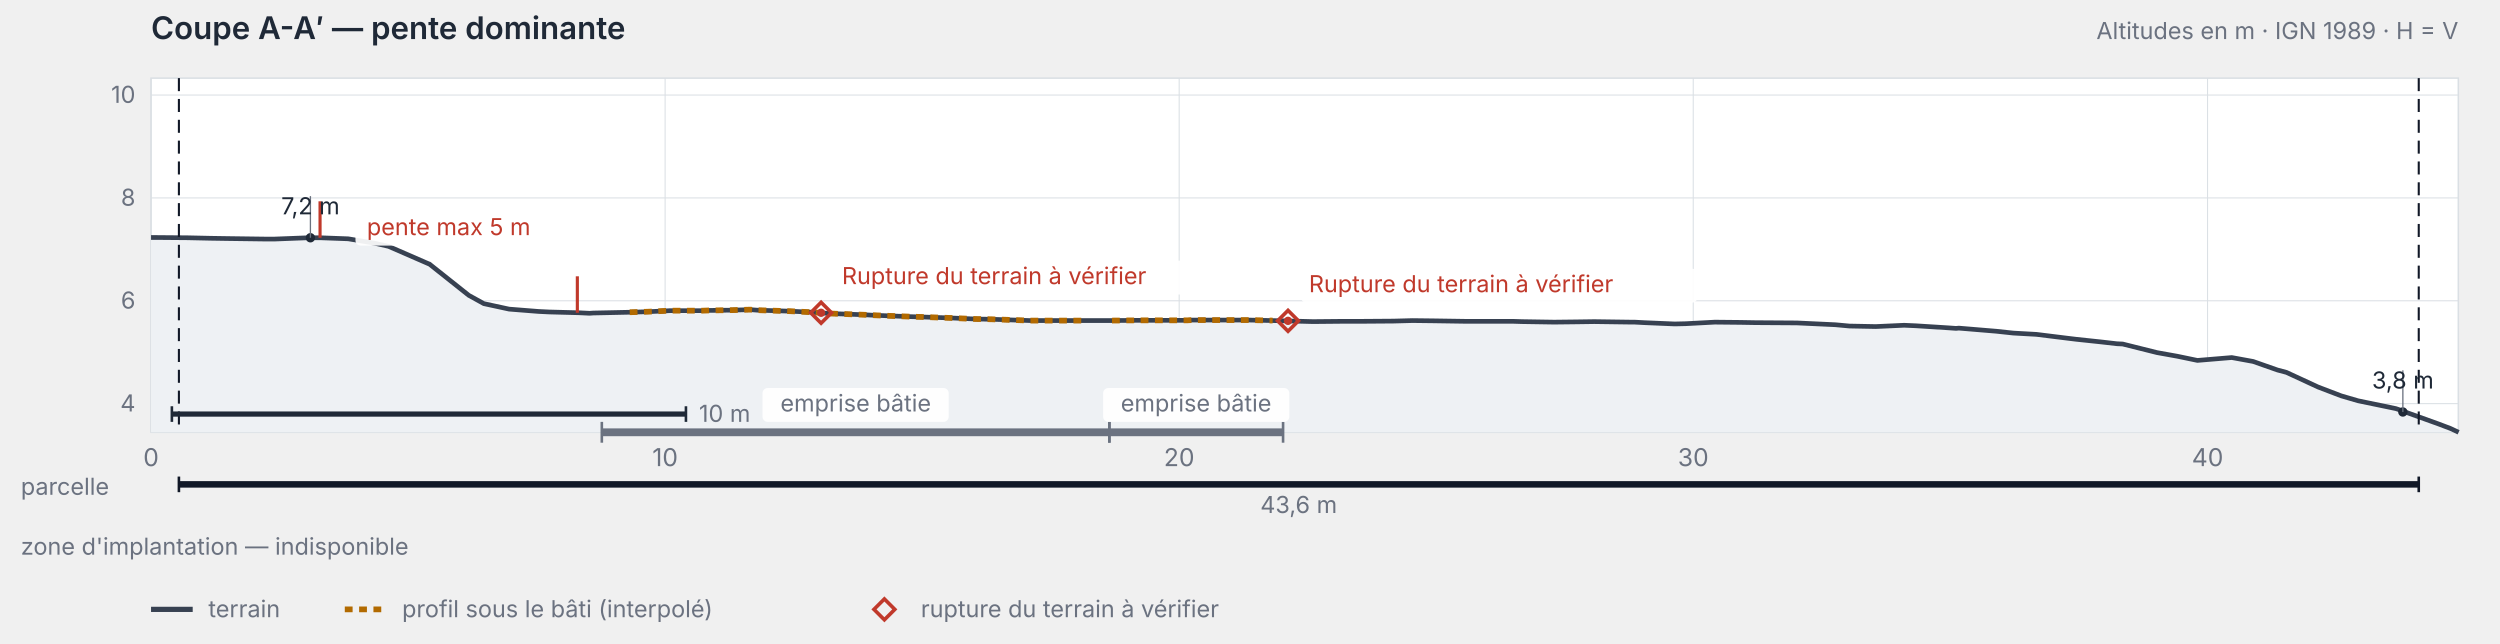
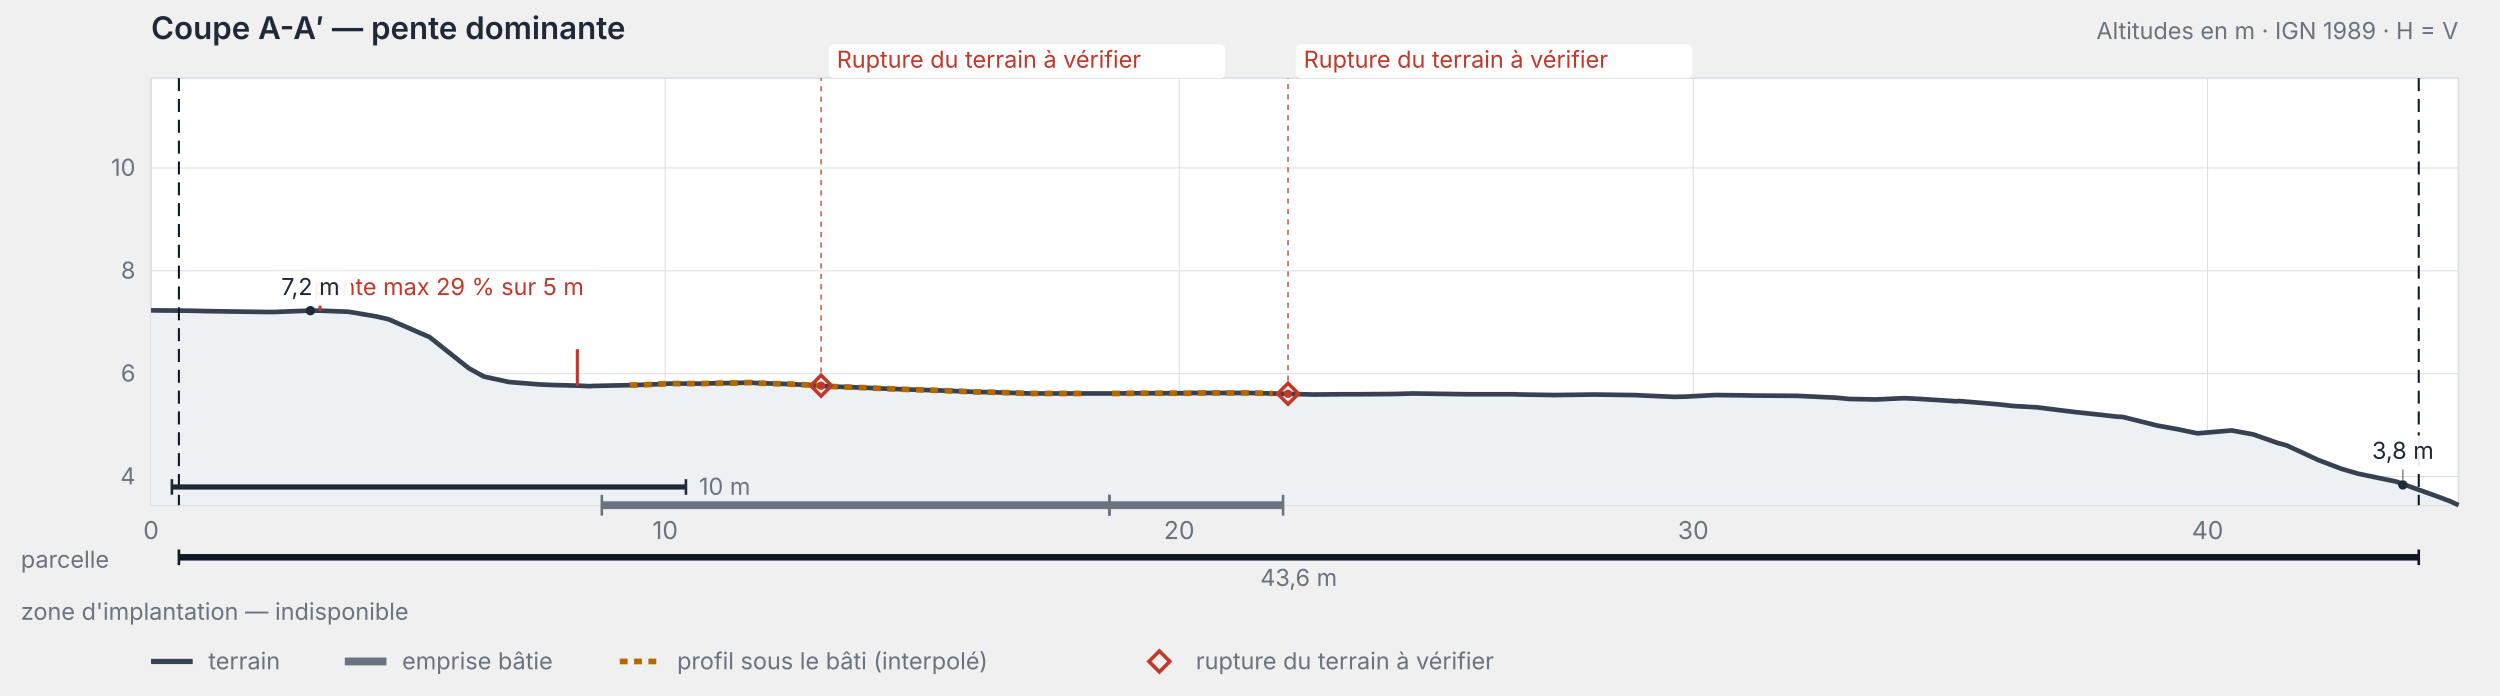
- <svg xmlns="http://www.w3.org/2000/svg" viewBox="0 0 960 247" width="960" height="247" role="img" aria-label="Coupe A-A′ — pente dominante" font-family="Inter, Helvetica, Arial, sans-serif" data-plot-x0="58.0" data-plot-x1="944.0" style="background:#ffffff">
+ <svg xmlns="http://www.w3.org/2000/svg" viewBox="0 0 960 267" width="960" height="267" role="img" aria-label="Coupe A-A′ — pente dominante" font-family="Inter, Helvetica, Arial, sans-serif" data-plot-x0="58.0" data-plot-x1="944.0" style="background:#ffffff">
  <text x="58" y="15" font-size="12" font-weight="600" fill="#1f2937">Coupe A-A′ — pente dominante</text>
  <text x="944" y="15" text-anchor="end" font-size="9" fill="#6b7280">Altitudes en m · IGN 1989 · H = V</text>
-   <rect x="58.0" y="30" width="886.0" height="136.0" fill="#ffffff" stroke="#dadfe4" stroke-width="0.6" />
-   <line x1="58.0" y1="30" x2="58.0" y2="166.0" stroke="#dadfe4" stroke-width="0.4" />
-   <text x="58.0" y="179.0" text-anchor="middle" font-size="9.5" fill="#6b7280">0</text>
-   <line x1="255.4" y1="30" x2="255.4" y2="166.0" stroke="#dadfe4" stroke-width="0.4" />
-   <text x="255.4" y="179.0" text-anchor="middle" font-size="9.5" fill="#6b7280">10</text>
-   <line x1="452.8" y1="30" x2="452.8" y2="166.0" stroke="#dadfe4" stroke-width="0.4" />
-   <text x="452.8" y="179.0" text-anchor="middle" font-size="9.5" fill="#6b7280">20</text>
-   <line x1="650.2" y1="30" x2="650.2" y2="166.0" stroke="#dadfe4" stroke-width="0.4" />
-   <text x="650.2" y="179.0" text-anchor="middle" font-size="9.5" fill="#6b7280">30</text>
-   <line x1="847.7" y1="30" x2="847.7" y2="166.0" stroke="#dadfe4" stroke-width="0.4" />
-   <text x="847.7" y="179.0" text-anchor="middle" font-size="9.5" fill="#6b7280">40</text>
-   <line x1="58.0" y1="155.0" x2="944.0" y2="155.0" stroke="#dadfe4" stroke-width="0.4" />
-   <text x="52.0" y="158.0" text-anchor="end" font-size="9" fill="#6b7280">4</text>
-   <line x1="58.0" y1="115.5" x2="944.0" y2="115.5" stroke="#dadfe4" stroke-width="0.4" />
-   <text x="52.0" y="118.5" text-anchor="end" font-size="9" fill="#6b7280">6</text>
-   <line x1="58.0" y1="76.0" x2="944.0" y2="76.0" stroke="#dadfe4" stroke-width="0.4" />
-   <text x="52.0" y="79.0" text-anchor="end" font-size="9" fill="#6b7280">8</text>
-   <line x1="58.0" y1="36.5" x2="944.0" y2="36.5" stroke="#dadfe4" stroke-width="0.4" />
-   <text x="52.0" y="39.5" text-anchor="end" font-size="9" fill="#6b7280">10</text>
-   <polygon points="58.0,91.2 60.0,91.2 72.0,91.3 81.0,91.5 87.4,91.6 101.9,91.8 102.9,91.8 105.4,91.8 118.3,91.3 122.9,91.3 133.7,91.7 143.9,93.4 149.2,94.6 163.9,101.0 164.6,101.3 164.9,101.4 180.0,113.4 185.8,116.6 195.5,118.7 206.8,119.6 210.9,119.8 222.3,120.1 226.4,120.3 227.8,120.2 241.8,119.9 248.8,119.7 257.2,119.3 269.7,119.3 272.6,119.2 280.8,119.1 288.1,118.9 290.7,119.1 303.5,119.5 311.7,119.9 319.0,120.4 332.7,120.9 334.4,121.0 339.2,121.2 349.8,121.6 353.6,121.7 365.3,122.1 374.6,122.5 380.7,122.6 395.6,123.1 396.1,123.1 397.7,123.1 411.6,123.1 416.6,123.1 427.0,123.1 437.5,123.0 442.4,123.0 456.1,123.0 457.9,122.9 458.5,122.9 473.3,122.9 479.5,122.9 488.7,123.1 500.5,123.4 504.2,123.5 514.5,123.4 519.6,123.4 521.4,123.4 535.1,123.3 542.4,123.1 550.5,123.2 563.4,123.4 565.9,123.4 573.0,123.4 581.3,123.4 584.4,123.5 596.8,123.7 605.3,123.6 612.2,123.5 626.3,123.7 627.7,123.7 631.4,123.9 643.1,124.4 647.3,124.3 658.5,123.7 668.3,123.8 674.0,123.9 689.2,124.0 689.4,124.0 689.9,124.0 704.8,124.7 710.2,125.2 720.3,125.4 731.2,124.9 735.7,125.1 748.3,125.9 751.1,126.1 752.2,126.0 766.6,127.2 773.1,127.9 782.0,128.4 794.1,129.9 797.4,130.3 806.8,131.3 812.9,132.0 815.1,132.1 828.3,135.4 836.1,136.8 843.8,138.4 857.0,137.3 859.2,137.7 865.2,138.8 874.6,142.1 878.0,143.0 890.1,148.6 899.0,152.0 905.5,153.9 920.0,156.9 920.9,157.2 923.6,158.2 936.4,162.8 940.9,164.5 944.1,166.0 944.1,166.0 58.0,166.0" fill="#eef1f4" stroke="none" />
-   <polyline points="58.0,91.2 60.0,91.2 72.0,91.3 81.0,91.5 87.4,91.6 101.9,91.8 102.9,91.8 105.4,91.8 118.3,91.3 122.9,91.3 133.7,91.7 143.9,93.4 149.2,94.6 163.9,101.0 164.6,101.3 164.9,101.4 180.0,113.4 185.8,116.6 195.5,118.7 206.8,119.6 210.9,119.8 222.3,120.1 226.4,120.3 227.8,120.2 241.8,119.9 248.8,119.7 257.2,119.3 269.7,119.3 272.6,119.2 280.8,119.1 288.1,118.9 290.7,119.1 303.5,119.5 311.7,119.9 319.0,120.4 332.7,120.9 334.4,121.0 339.2,121.2 349.8,121.6 353.6,121.7 365.3,122.1 374.6,122.5 380.7,122.6 395.6,123.1 396.1,123.1 397.7,123.1 411.6,123.1 416.6,123.1 427.0,123.1 437.5,123.0 442.4,123.0 456.1,123.0 457.9,122.9 458.5,122.9 473.3,122.9 479.5,122.9 488.7,123.1 500.5,123.4 504.2,123.5 514.5,123.4 519.6,123.4 521.4,123.4 535.1,123.3 542.4,123.1 550.5,123.2 563.4,123.4 565.9,123.4 573.0,123.4 581.3,123.4 584.4,123.5 596.8,123.7 605.3,123.6 612.2,123.5 626.3,123.7 627.7,123.7 631.4,123.9 643.1,124.4 647.3,124.3 658.5,123.7 668.3,123.8 674.0,123.9 689.2,124.0 689.4,124.0 689.9,124.0 704.8,124.7 710.2,125.2 720.3,125.4 731.2,124.9 735.7,125.1 748.3,125.9 751.1,126.1 752.2,126.0 766.6,127.2 773.1,127.9 782.0,128.4 794.1,129.9 797.4,130.3 806.8,131.3 812.9,132.0 815.1,132.1 828.3,135.4 836.1,136.8 843.8,138.4 857.0,137.3 859.2,137.7 865.2,138.8 874.6,142.1 878.0,143.0 890.1,148.6 899.0,152.0 905.5,153.9 920.0,156.9 920.9,157.2 923.6,158.2 936.4,162.8 940.9,164.5 944.1,166.0" fill="none" stroke="#374151" stroke-width="1.8" />
-   <polyline points="241.8,119.9 248.8,119.7 257.2,119.3 269.7,119.3 272.6,119.2 280.8,119.1 288.1,118.9 290.7,119.1 303.5,119.5 311.7,119.9 319.0,120.4 332.7,120.9 334.4,121.0 339.2,121.2 349.8,121.6 353.6,121.7 365.3,122.1 374.6,122.5 380.7,122.6 395.6,123.1 396.1,123.1 397.7,123.1 411.6,123.1 416.6,123.1" fill="none" stroke="#b26a00" stroke-width="2.2" stroke-dasharray="3 2.5" />
-   <polyline points="427.0,123.1 437.5,123.0 442.4,123.0 456.1,123.0 457.9,122.9 458.5,122.9 473.3,122.9 479.5,122.9 488.7,123.1" fill="none" stroke="#b26a00" stroke-width="2.2" stroke-dasharray="3 2.5" />
-   <line x1="231.1" y1="166.0" x2="426.0" y2="166.0" stroke="#6b7280" stroke-width="3" />
-   <line x1="231.1" y1="162.0" x2="231.1" y2="170.0" stroke="#6b7280" stroke-width="1" />
-   <line x1="426.0" y1="162.0" x2="426.0" y2="170.0" stroke="#6b7280" stroke-width="1" />
-   <path d="M315.3,116.1 l4,4 l-4,4 l-4,-4 z" fill="none" stroke="#c0392b" stroke-width="1.4" />
-   <circle cx="315.3" cy="120.1" r="1.6" fill="#c0392b" />
-   <line x1="426.0" y1="166.0" x2="492.7" y2="166.0" stroke="#6b7280" stroke-width="3" />
-   <line x1="426.0" y1="162.0" x2="426.0" y2="170.0" stroke="#6b7280" stroke-width="1" />
-   <line x1="492.7" y1="162.0" x2="492.7" y2="170.0" stroke="#6b7280" stroke-width="1" />
-   <path d="M494.6,119.2 l4,4 l-4,4 l-4,-4 z" fill="none" stroke="#c0392b" stroke-width="1.4" />
-   <circle cx="494.6" cy="123.2" r="1.6" fill="#c0392b" />
-   <line x1="68.7" y1="30" x2="68.7" y2="166.0" stroke="#111827" stroke-width="0.8" stroke-dasharray="5 3" />
-   <line x1="928.8" y1="30" x2="928.8" y2="166.0" stroke="#111827" stroke-width="0.8" stroke-dasharray="5 3" />
-   <line x1="122.9" y1="91.3" x2="122.9" y2="77.3" stroke="#c0392b" stroke-width="1.2" />
-   <line x1="221.7" y1="120.1" x2="221.7" y2="106.1" stroke="#c0392b" stroke-width="1.2" />
-   <circle cx="119.2" cy="91.3" r="1.8" fill="#1f2937" />
-   <line x1="119.2" y1="91.3" x2="119.2" y2="75.3" stroke="#6b7280" stroke-width="0.5" />
-   <text x="119.2" y="82.3" text-anchor="middle" font-size="9" fill="#1f2937">7,2 m</text>
-   <circle cx="922.7" cy="158.2" r="1.8" fill="#1f2937" />
-   <line x1="922.7" y1="158.2" x2="922.7" y2="142.2" stroke="#6b7280" stroke-width="0.5" />
-   <text x="922.7" y="149.2" text-anchor="middle" font-size="9" fill="#1f2937">3,8 m</text>
-   <line x1="66.0" y1="159.0" x2="263.4" y2="159.0" stroke="#1f2937" stroke-width="2" />
-   <line x1="66.0" y1="156.0" x2="66.0" y2="162.0" stroke="#1f2937" stroke-width="1" />
-   <line x1="263.4" y1="156.0" x2="263.4" y2="162.0" stroke="#1f2937" stroke-width="1" />
-   <text x="268.4" y="162.0" font-size="9" fill="#6b7280">10 m</text>
-   <text x="8" y="190.0" font-size="9" fill="#6b7280">parcelle</text>
-   <line x1="68.7" y1="186.0" x2="928.8" y2="186.0" stroke="#111827" stroke-width="2.5" data-band="parcelle" data-d0="0.54" data-d1="44.11" />
-   <line x1="68.7" y1="183.0" x2="68.7" y2="189.0" stroke="#111827" stroke-width="1" />
-   <line x1="928.8" y1="183.0" x2="928.8" y2="189.0" stroke="#111827" stroke-width="1" />
-   <text x="498.7" y="197.0" text-anchor="middle" font-size="9" fill="#6b7280">43,6 m</text>
-   <text x="8" y="213.0" font-size="9" fill="#6b7280">zone d'implantation — indisponible</text>
-   <line x1="58.0" y1="234.0" x2="74.0" y2="234.0" stroke="#374151" stroke-width="2" />
-   <text x="80.0" y="237.0" font-size="9" fill="#6b7280">terrain</text>
-   <line x1="132.4" y1="234.0" x2="148.4" y2="234.0" stroke="#b26a00" stroke-width="2.2" stroke-dasharray="3 2.5" />
-   <text x="154.4" y="237.0" font-size="9" fill="#6b7280">profil sous le bâti (interpolé)</text>
-   <path d="M339.6,230.0 l4,4 l-4,4 l-4,-4 z" fill="none" stroke="#c0392b" stroke-width="1.4" />
-   <text x="353.6" y="237.0" font-size="9" fill="#6b7280">rupture du terrain à vérifier</text>
-   <rect x="292.8" y="149.0" width="71.5" height="13.0" rx="2" fill="#ffffff" opacity="0.92" />
-   <text x="328.6" y="158.0" text-anchor="middle" font-size="9" fill="#6b7280">emprise bâtie</text>
-   <rect x="320.3" y="100.1" width="152.2" height="13.0" rx="2" fill="#ffffff" opacity="0.92" />
-   <text x="323.3" y="109.1" text-anchor="start" font-size="9" fill="#c0392b">Rupture du terrain à vérifier</text>
-   <rect x="423.6" y="149.0" width="71.5" height="13.0" rx="2" fill="#ffffff" opacity="0.92" />
-   <text x="459.3" y="158.0" text-anchor="middle" font-size="9" fill="#6b7280">emprise bâtie</text>
-   <rect x="499.6" y="103.2" width="152.2" height="13.0" rx="2" fill="#ffffff" opacity="0.92" />
-   <text x="502.6" y="112.2" text-anchor="start" font-size="9" fill="#c0392b">Rupture du terrain à vérifier</text>
-   <rect x="136.5" y="81.3" width="71.5" height="13.0" rx="2" fill="#ffffff" opacity="0.92" />
-   <text x="172.3" y="90.3" text-anchor="middle" font-size="9" fill="#c0392b">pente max 5 m</text>
+   <rect x="58.0" y="30" width="886.0" height="164.0" fill="#ffffff" stroke="#dadfe4" stroke-width="0.6" />
+   <line x1="58.0" y1="30" x2="58.0" y2="194.0" stroke="#dadfe4" stroke-width="0.4" />
+   <text x="58.0" y="207.0" text-anchor="middle" font-size="9.5" fill="#6b7280">0</text>
+   <line x1="255.4" y1="30" x2="255.4" y2="194.0" stroke="#dadfe4" stroke-width="0.4" />
+   <text x="255.4" y="207.0" text-anchor="middle" font-size="9.5" fill="#6b7280">10</text>
+   <line x1="452.8" y1="30" x2="452.8" y2="194.0" stroke="#dadfe4" stroke-width="0.4" />
+   <text x="452.8" y="207.0" text-anchor="middle" font-size="9.5" fill="#6b7280">20</text>
+   <line x1="650.2" y1="30" x2="650.2" y2="194.0" stroke="#dadfe4" stroke-width="0.4" />
+   <text x="650.2" y="207.0" text-anchor="middle" font-size="9.5" fill="#6b7280">30</text>
+   <line x1="847.7" y1="30" x2="847.7" y2="194.0" stroke="#dadfe4" stroke-width="0.4" />
+   <text x="847.7" y="207.0" text-anchor="middle" font-size="9.5" fill="#6b7280">40</text>
+   <line x1="58.0" y1="183.0" x2="944.0" y2="183.0" stroke="#dadfe4" stroke-width="0.4" />
+   <text x="52.0" y="186.0" text-anchor="end" font-size="9" fill="#6b7280">4</text>
+   <line x1="58.0" y1="143.5" x2="944.0" y2="143.5" stroke="#dadfe4" stroke-width="0.4" />
+   <text x="52.0" y="146.5" text-anchor="end" font-size="9" fill="#6b7280">6</text>
+   <line x1="58.0" y1="104.0" x2="944.0" y2="104.0" stroke="#dadfe4" stroke-width="0.4" />
+   <text x="52.0" y="107.0" text-anchor="end" font-size="9" fill="#6b7280">8</text>
+   <line x1="58.0" y1="64.5" x2="944.0" y2="64.5" stroke="#dadfe4" stroke-width="0.4" />
+   <text x="52.0" y="67.5" text-anchor="end" font-size="9" fill="#6b7280">10</text>
+   <polygon points="58.0,119.2 60.0,119.2 72.0,119.3 81.0,119.5 87.4,119.6 101.9,119.8 102.9,119.8 105.4,119.8 118.3,119.3 122.9,119.3 133.7,119.7 143.9,121.4 149.2,122.6 163.9,129.0 164.6,129.3 164.9,129.4 180.0,141.4 185.8,144.6 195.5,146.7 206.8,147.6 210.9,147.8 222.3,148.1 226.4,148.3 227.8,148.2 241.8,147.9 248.8,147.7 257.2,147.3 269.7,147.3 272.6,147.2 280.8,147.1 288.1,146.9 290.7,147.1 303.5,147.5 311.7,147.9 319.0,148.4 332.7,148.9 334.4,149.0 339.2,149.2 349.8,149.6 353.6,149.7 365.3,150.1 374.6,150.5 380.7,150.6 395.6,151.1 396.1,151.1 397.7,151.1 411.6,151.1 416.6,151.1 427.0,151.1 437.5,151.0 442.4,151.0 456.1,151.0 457.9,150.9 458.5,150.9 473.3,150.9 479.5,150.9 488.7,151.1 500.5,151.4 504.2,151.5 514.5,151.4 519.6,151.4 521.4,151.4 535.1,151.3 542.4,151.1 550.5,151.2 563.4,151.4 565.9,151.4 573.0,151.4 581.3,151.4 584.4,151.5 596.8,151.7 605.3,151.6 612.2,151.5 626.3,151.7 627.7,151.7 631.4,151.9 643.1,152.4 647.3,152.3 658.5,151.7 668.3,151.8 674.0,151.9 689.2,152.0 689.4,152.0 689.9,152.0 704.8,152.7 710.2,153.2 720.3,153.4 731.2,152.9 735.7,153.1 748.3,153.9 751.1,154.1 752.2,154.0 766.6,155.2 773.1,155.9 782.0,156.4 794.1,157.9 797.4,158.3 806.8,159.3 812.9,160.0 815.1,160.1 828.3,163.4 836.1,164.8 843.8,166.4 857.0,165.3 859.2,165.7 865.2,166.8 874.6,170.1 878.0,171.0 890.1,176.6 899.0,180.0 905.5,181.9 920.0,184.9 920.9,185.2 923.6,186.2 936.4,190.8 940.9,192.5 944.1,194.0 944.1,194.0 58.0,194.0" fill="#eef1f4" stroke="none" />
+   <polyline points="58.0,119.2 60.0,119.2 72.0,119.3 81.0,119.5 87.4,119.6 101.9,119.8 102.9,119.8 105.4,119.8 118.3,119.3 122.9,119.3 133.7,119.7 143.9,121.4 149.2,122.6 163.9,129.0 164.6,129.3 164.9,129.4 180.0,141.4 185.8,144.6 195.5,146.7 206.8,147.6 210.9,147.8 222.3,148.1 226.4,148.3 227.8,148.2 241.8,147.9 248.8,147.7 257.2,147.3 269.7,147.3 272.6,147.2 280.8,147.1 288.1,146.9 290.7,147.1 303.5,147.5 311.7,147.9 319.0,148.4 332.7,148.9 334.4,149.0 339.2,149.2 349.8,149.6 353.6,149.7 365.3,150.1 374.6,150.5 380.7,150.6 395.6,151.1 396.1,151.1 397.7,151.1 411.6,151.1 416.6,151.1 427.0,151.1 437.5,151.0 442.4,151.0 456.1,151.0 457.9,150.9 458.5,150.9 473.3,150.9 479.5,150.9 488.7,151.1 500.5,151.4 504.2,151.5 514.5,151.4 519.6,151.4 521.4,151.4 535.1,151.3 542.4,151.1 550.5,151.2 563.4,151.4 565.9,151.4 573.0,151.4 581.3,151.4 584.4,151.5 596.8,151.7 605.3,151.6 612.2,151.5 626.3,151.7 627.7,151.7 631.4,151.9 643.1,152.4 647.3,152.3 658.5,151.7 668.3,151.8 674.0,151.9 689.2,152.0 689.4,152.0 689.9,152.0 704.8,152.7 710.2,153.2 720.3,153.4 731.2,152.9 735.7,153.1 748.3,153.9 751.1,154.1 752.2,154.0 766.6,155.2 773.1,155.9 782.0,156.4 794.1,157.9 797.4,158.3 806.8,159.3 812.9,160.0 815.1,160.1 828.3,163.4 836.1,164.8 843.8,166.4 857.0,165.3 859.2,165.7 865.2,166.8 874.6,170.1 878.0,171.0 890.1,176.6 899.0,180.0 905.5,181.9 920.0,184.9 920.9,185.2 923.6,186.2 936.4,190.8 940.9,192.5 944.1,194.0" fill="none" stroke="#374151" stroke-width="1.8" />
+   <polyline points="241.8,147.9 248.8,147.7 257.2,147.3 269.7,147.3 272.6,147.2 280.8,147.1 288.1,146.9 290.7,147.1 303.5,147.5 311.7,147.9 319.0,148.4 332.7,148.9 334.4,149.0 339.2,149.2 349.8,149.6 353.6,149.7 365.3,150.1 374.6,150.5 380.7,150.6 395.6,151.1 396.1,151.1 397.7,151.1 411.6,151.1 416.6,151.1" fill="none" stroke="#b26a00" stroke-width="2.2" stroke-dasharray="3 2.5" />
+   <polyline points="427.0,151.1 437.5,151.0 442.4,151.0 456.1,151.0 457.9,150.9 458.5,150.9 473.3,150.9 479.5,150.9 488.7,151.1" fill="none" stroke="#b26a00" stroke-width="2.2" stroke-dasharray="3 2.5" />
+   <line x1="231.1" y1="194.0" x2="426.0" y2="194.0" stroke="#6b7280" stroke-width="3" />
+   <line x1="231.1" y1="190.0" x2="231.1" y2="198.0" stroke="#6b7280" stroke-width="1" />
+   <line x1="426.0" y1="190.0" x2="426.0" y2="198.0" stroke="#6b7280" stroke-width="1" />
+   <path d="M315.3,144.1 l4,4 l-4,4 l-4,-4 z" fill="none" stroke="#c0392b" stroke-width="1.4" />
+   <circle cx="315.3" cy="148.1" r="1.6" fill="#c0392b" />
+   <line x1="315.3" y1="143.1" x2="315.3" y2="30.0" stroke="#c0392b" stroke-width="0.5" stroke-dasharray="2 2" />
+   <line x1="426.0" y1="194.0" x2="492.7" y2="194.0" stroke="#6b7280" stroke-width="3" />
+   <line x1="426.0" y1="190.0" x2="426.0" y2="198.0" stroke="#6b7280" stroke-width="1" />
+   <line x1="492.7" y1="190.0" x2="492.7" y2="198.0" stroke="#6b7280" stroke-width="1" />
+   <path d="M494.6,147.2 l4,4 l-4,4 l-4,-4 z" fill="none" stroke="#c0392b" stroke-width="1.4" />
+   <circle cx="494.6" cy="151.2" r="1.6" fill="#c0392b" />
+   <line x1="494.6" y1="146.2" x2="494.6" y2="30.0" stroke="#c0392b" stroke-width="0.5" stroke-dasharray="2 2" />
+   <line x1="68.7" y1="30" x2="68.7" y2="194.0" stroke="#111827" stroke-width="0.8" stroke-dasharray="5 3" />
+   <line x1="928.8" y1="30" x2="928.8" y2="194.0" stroke="#111827" stroke-width="0.8" stroke-dasharray="5 3" />
+   <line x1="122.9" y1="119.3" x2="122.9" y2="105.3" stroke="#c0392b" stroke-width="1.2" />
+   <line x1="221.7" y1="148.1" x2="221.7" y2="134.1" stroke="#c0392b" stroke-width="1.2" />
+   <circle cx="119.2" cy="119.3" r="1.8" fill="#1f2937" />
+   <line x1="119.2" y1="117.3" x2="119.2" y2="117.3" stroke="#6b7280" stroke-width="0.5" />
+   <circle cx="922.7" cy="186.2" r="1.8" fill="#1f2937" />
+   <line x1="922.7" y1="184.2" x2="922.7" y2="180.2" stroke="#6b7280" stroke-width="0.5" />
+   <line x1="66.0" y1="187.0" x2="263.4" y2="187.0" stroke="#1f2937" stroke-width="2" />
+   <line x1="66.0" y1="184.0" x2="66.0" y2="190.0" stroke="#1f2937" stroke-width="1" />
+   <line x1="263.4" y1="184.0" x2="263.4" y2="190.0" stroke="#1f2937" stroke-width="1" />
+   <text x="268.4" y="190.0" font-size="9" fill="#6b7280">10 m</text>
+   <text x="8" y="218.0" font-size="9" fill="#6b7280">parcelle</text>
+   <line x1="68.7" y1="214.0" x2="928.8" y2="214.0" stroke="#111827" stroke-width="2.5" data-band="parcelle" data-d0="0.54" data-d1="44.11" />
+   <line x1="68.7" y1="211.0" x2="68.7" y2="217.0" stroke="#111827" stroke-width="1" />
+   <line x1="928.8" y1="211.0" x2="928.8" y2="217.0" stroke="#111827" stroke-width="1" />
+   <text x="498.7" y="225.0" text-anchor="middle" font-size="9" fill="#6b7280">43,6 m</text>
+   <text x="8" y="238.0" font-size="9" fill="#6b7280">zone d'implantation — indisponible</text>
+   <line x1="58.0" y1="254.0" x2="74.0" y2="254.0" stroke="#374151" stroke-width="2" />
+   <text x="80.0" y="257.0" font-size="9" fill="#6b7280">terrain</text>
+   <line x1="132.4" y1="254.0" x2="148.4" y2="254.0" stroke="#6b7280" stroke-width="3" />
+   <text x="154.4" y="257.0" font-size="9" fill="#6b7280">emprise bâtie</text>
+   <line x1="238.0" y1="254.0" x2="254.0" y2="254.0" stroke="#b26a00" stroke-width="2.2" stroke-dasharray="3 2.5" />
+   <text x="260.0" y="257.0" font-size="9" fill="#6b7280">profil sous le bâti (interpolé)</text>
+   <path d="M445.2,250.0 l4,4 l-4,4 l-4,-4 z" fill="none" stroke="#c0392b" stroke-width="1.4" />
+   <text x="459.2" y="257.0" font-size="9" fill="#6b7280">rupture du terrain à vérifier</text>
+   <rect x="318.3" y="17.0" width="152.2" height="13.0" rx="2" fill="#ffffff" opacity="0.92" />
+   <text x="321.3" y="26.0" text-anchor="start" font-size="9" fill="#c0392b">Rupture du terrain à vérifier</text>
+   <rect x="497.6" y="17.0" width="152.2" height="13.0" rx="2" fill="#ffffff" opacity="0.92" />
+   <text x="500.6" y="26.0" text-anchor="start" font-size="9" fill="#c0392b">Rupture du terrain à vérifier</text>
+   <rect x="113.9" y="104.3" width="116.9" height="13.0" rx="2" fill="#ffffff" opacity="0.92" />
+   <text x="172.3" y="113.3" text-anchor="middle" font-size="9" fill="#c0392b">pente max 29 % sur 5 m</text>
+   <rect x="103.6" y="104.3" width="31.2" height="13.0" rx="2" fill="#ffffff" opacity="0.92" />
+   <text x="119.2" y="113.3" text-anchor="middle" font-size="9" fill="#1f2937">7,2 m</text>
+   <rect x="907.1" y="167.2" width="31.2" height="13.0" rx="2" fill="#ffffff" opacity="0.92" />
+   <text x="922.7" y="176.2" text-anchor="middle" font-size="9" fill="#1f2937">3,8 m</text>
</svg>
